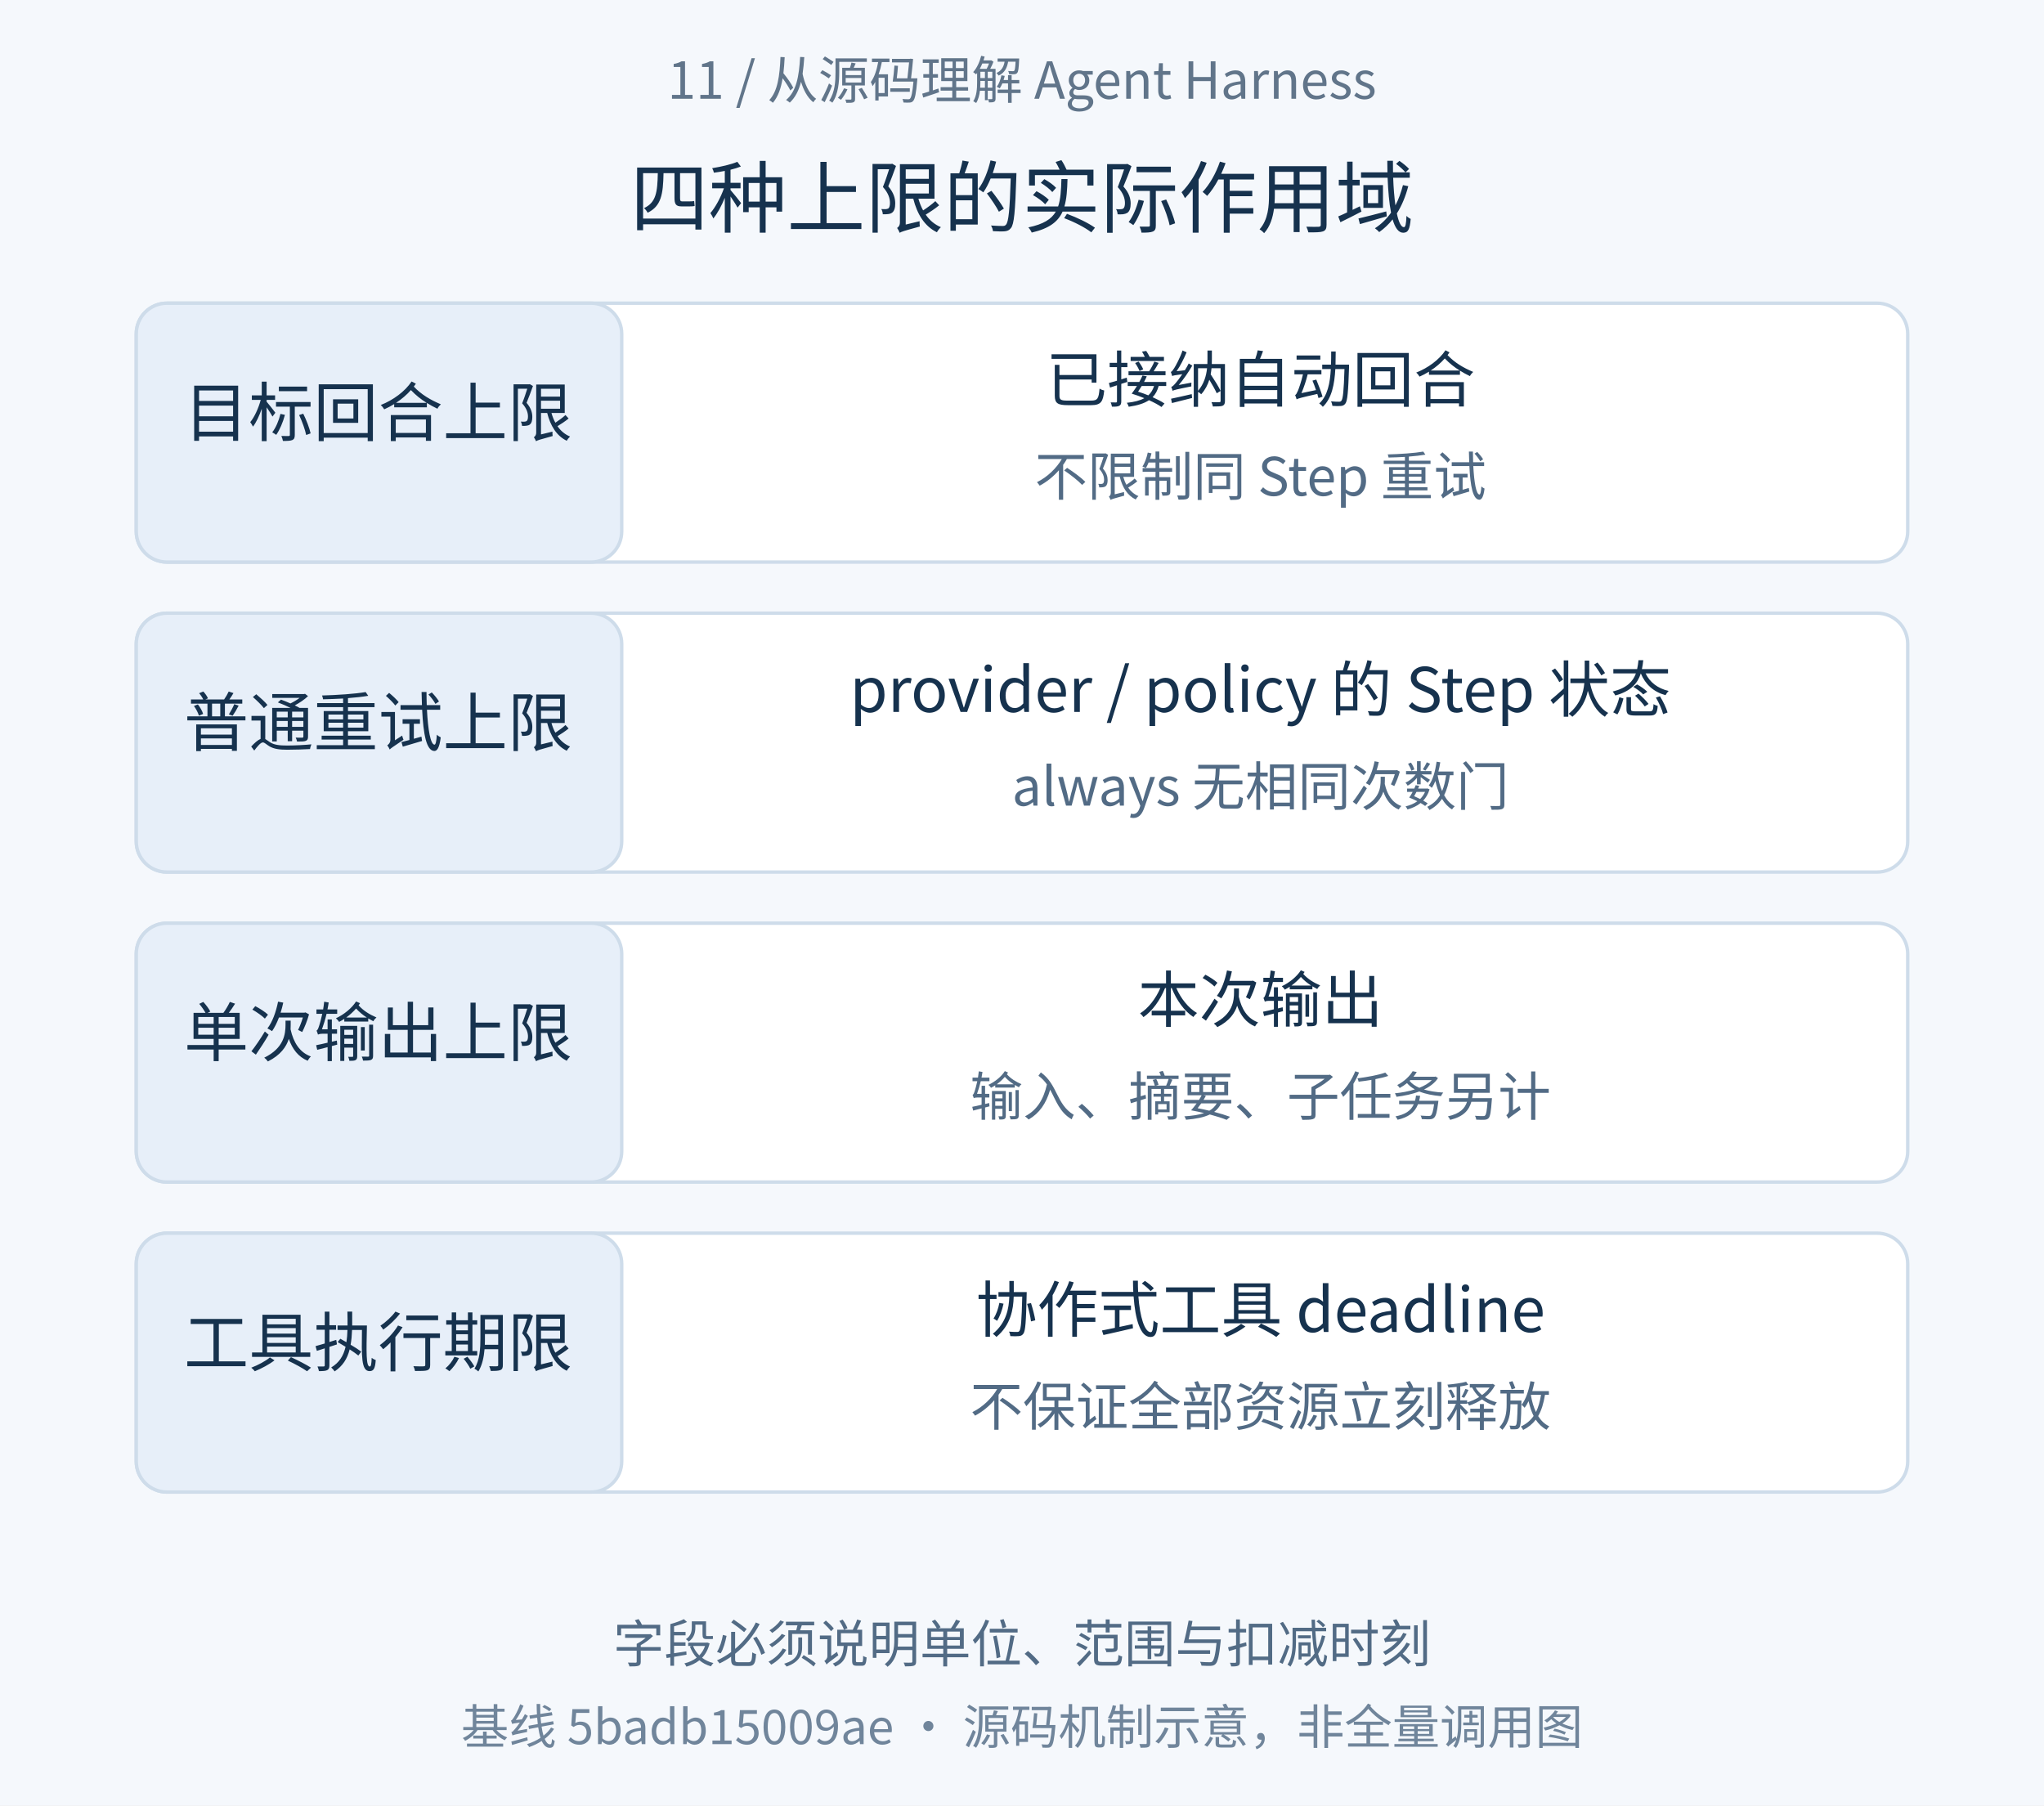
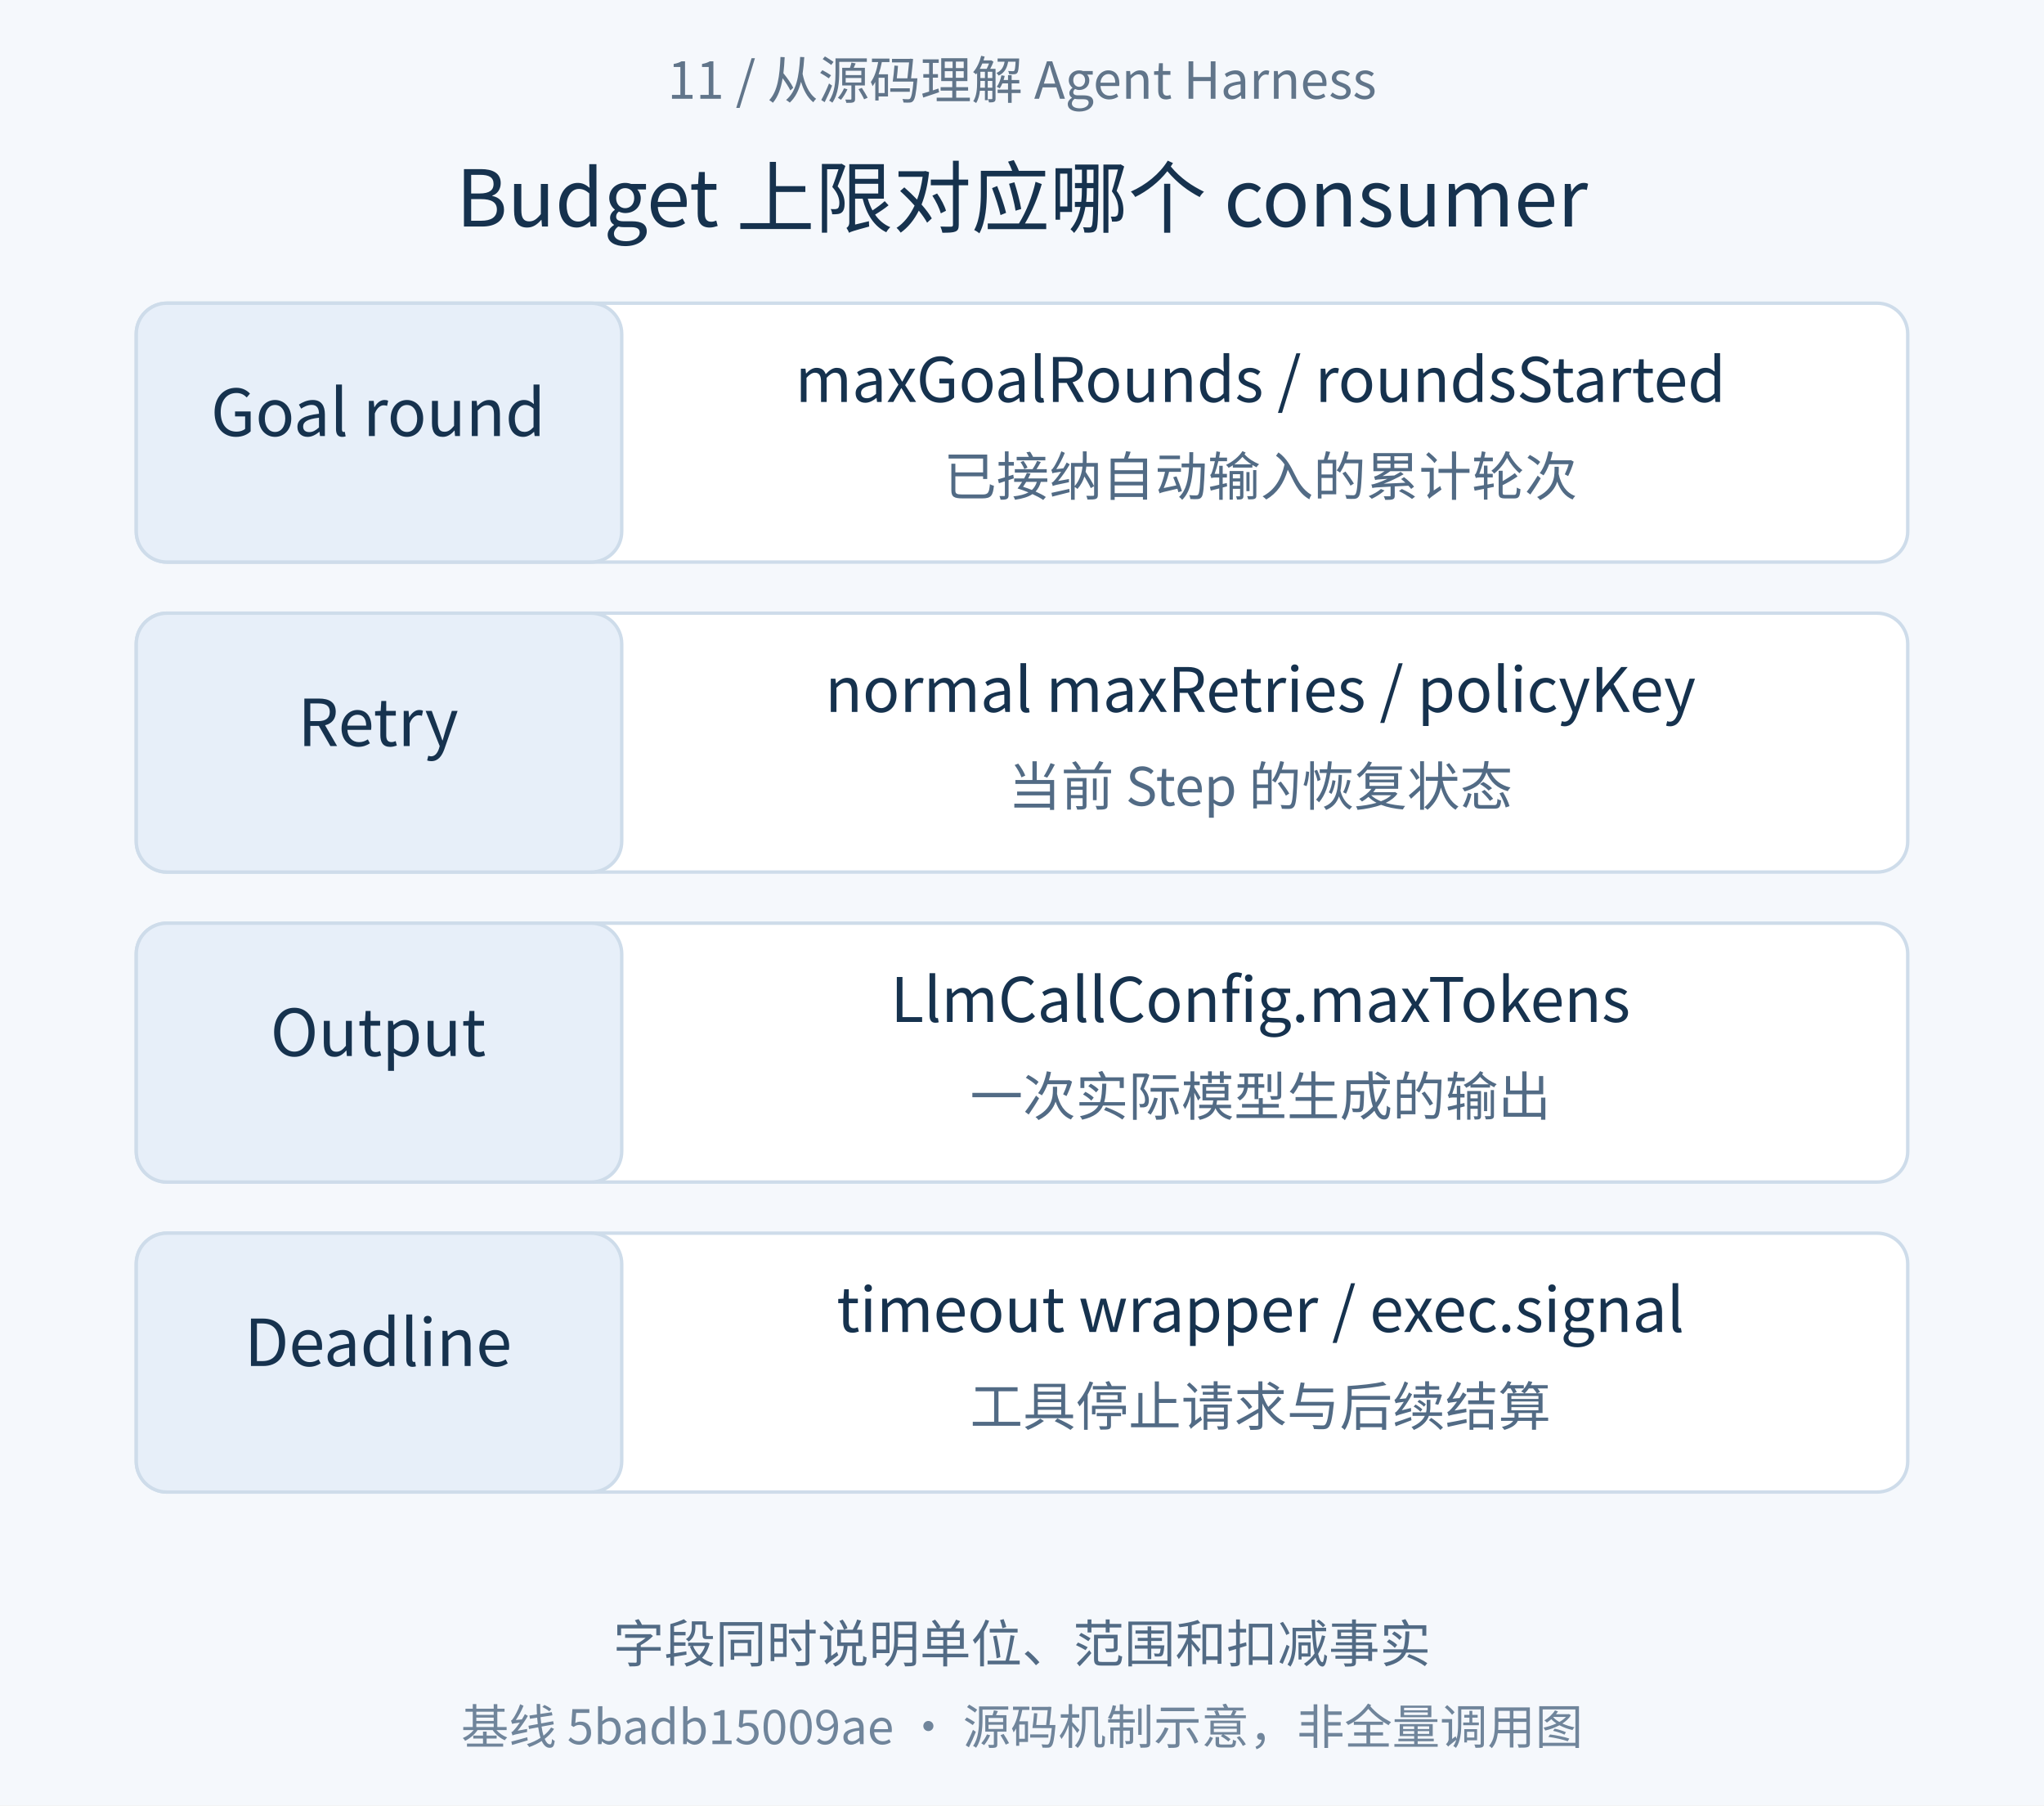
<svg xmlns="http://www.w3.org/2000/svg" width="1200" height="1060" viewBox="0 0 1200 1060">
  <rect width="100%" height="100%" fill="#f5f8fc" />
  <text x="600" y="58" text-anchor="middle" font-family="Heiti SC, PingFang SC, Noto Sans CJK SC, sans-serif" font-size="30" fill="#61758a">11 / 从源码理解 Agent Harness</text>
-   <text x="600" y="133" text-anchor="middle" font-family="Heiti SC, PingFang SC, Noto Sans CJK SC, sans-serif" font-size="46" fill="#16324e">四种上限的实际作用域</text>
+   <text x="600" y="133" text-anchor="middle" font-family="Heiti SC, PingFang SC, Noto Sans CJK SC, sans-serif" font-size="46" fill="#16324e">Budget 上限对应哪个 consumer</text>
  <rect x="80" y="178" width="1040" height="152" rx="18" fill="#ffffff" stroke="#cedcea" stroke-width="2" />
  <rect x="80" y="178" width="285" height="152" rx="18" fill="#e7eff9" stroke="#cedcea" stroke-width="2" />
-   <text x="222" y="256" text-anchor="middle" font-family="Heiti SC, PingFang SC, Noto Sans CJK SC, sans-serif" font-size="38" fill="#16324e">目标回合上限</text>
-   <text x="740" y="236" text-anchor="middle" font-family="Heiti SC, PingFang SC, Noto Sans CJK SC, sans-serif" font-size="36" fill="#16324e">已接纳自动回合</text>
-   <text x="740" y="291" text-anchor="middle" font-family="Heiti SC, PingFang SC, Noto Sans CJK SC, sans-serif" font-size="31" fill="#526b85">不限制同 Step 重试</text>
+   <text x="222" y="256" text-anchor="middle" font-family="Heiti SC, PingFang SC, Noto Sans CJK SC, sans-serif" font-size="38" fill="#16324e">Goal round</text>
+   <text x="740" y="236" text-anchor="middle" font-family="Heiti SC, PingFang SC, Noto Sans CJK SC, sans-serif" font-size="36" fill="#16324e">maxGoalRounds / roundsStarted</text>
+   <text x="740" y="291" text-anchor="middle" font-family="Heiti SC, PingFang SC, Noto Sans CJK SC, sans-serif" font-size="31" fill="#526b85">已接纳自动输入的累计轮次</text>
  <rect x="80" y="360" width="1040" height="152" rx="18" fill="#ffffff" stroke="#cedcea" stroke-width="2" />
  <rect x="80" y="360" width="285" height="152" rx="18" fill="#e7eff9" stroke="#cedcea" stroke-width="2" />
-   <text x="222" y="438" text-anchor="middle" font-family="Heiti SC, PingFang SC, Noto Sans CJK SC, sans-serif" font-size="38" fill="#16324e">普通重试上限</text>
-   <text x="740" y="418" text-anchor="middle" font-family="Heiti SC, PingFang SC, Noto Sans CJK SC, sans-serif" font-size="36" fill="#16324e">provider / policy 的 Step 状态</text>
-   <text x="740" y="473" text-anchor="middle" font-family="Heiti SC, PingFang SC, Noto Sans CJK SC, sans-serif" font-size="31" fill="#526b85">always 无相同次数门</text>
+   <text x="222" y="438" text-anchor="middle" font-family="Heiti SC, PingFang SC, Noto Sans CJK SC, sans-serif" font-size="38" fill="#16324e">Retry</text>
+   <text x="740" y="418" text-anchor="middle" font-family="Heiti SC, PingFang SC, Noto Sans CJK SC, sans-serif" font-size="36" fill="#16324e">normal maxRetries / policyKey</text>
+   <text x="740" y="473" text-anchor="middle" font-family="Heiti SC, PingFang SC, Noto Sans CJK SC, sans-serif" font-size="31" fill="#526b85">当前 Step 的恢复状态</text>
  <rect x="80" y="542" width="1040" height="152" rx="18" fill="#ffffff" stroke="#cedcea" stroke-width="2" />
  <rect x="80" y="542" width="285" height="152" rx="18" fill="#e7eff9" stroke="#cedcea" stroke-width="2" />
-   <text x="222" y="620" text-anchor="middle" font-family="Heiti SC, PingFang SC, Noto Sans CJK SC, sans-serif" font-size="38" fill="#16324e">单次输出上限</text>
-   <text x="740" y="600" text-anchor="middle" font-family="Heiti SC, PingFang SC, Noto Sans CJK SC, sans-serif" font-size="36" fill="#16324e">本次输出</text>
-   <text x="740" y="655" text-anchor="middle" font-family="Heiti SC, PingFang SC, Noto Sans CJK SC, sans-serif" font-size="31" fill="#526b85">输入、摘要、子任务另计</text>
+   <text x="222" y="620" text-anchor="middle" font-family="Heiti SC, PingFang SC, Noto Sans CJK SC, sans-serif" font-size="38" fill="#16324e">Output</text>
+   <text x="740" y="600" text-anchor="middle" font-family="Heiti SC, PingFang SC, Noto Sans CJK SC, sans-serif" font-size="36" fill="#16324e">LlmCallConfig.maxTokens</text>
+   <text x="740" y="655" text-anchor="middle" font-family="Heiti SC, PingFang SC, Noto Sans CJK SC, sans-serif" font-size="31" fill="#526b85">一次实际模型生成的输出</text>
  <rect x="80" y="724" width="1040" height="152" rx="18" fill="#ffffff" stroke="#cedcea" stroke-width="2" />
  <rect x="80" y="724" width="285" height="152" rx="18" fill="#e7eff9" stroke="#cedcea" stroke-width="2" />
-   <text x="222" y="802" text-anchor="middle" font-family="Heiti SC, PingFang SC, Noto Sans CJK SC, sans-serif" font-size="38" fill="#16324e">工具执行期限</text>
-   <text x="740" y="782" text-anchor="middle" font-family="Heiti SC, PingFang SC, Noto Sans CJK SC, sans-serif" font-size="36" fill="#16324e">协作式工具 deadline</text>
-   <text x="740" y="837" text-anchor="middle" font-family="Heiti SC, PingFang SC, Noto Sans CJK SC, sans-serif" font-size="31" fill="#526b85">不保证全部资源立刻释放</text>
-   <text x="600" y="976" text-anchor="middle" font-family="Heiti SC, PingFang SC, Noto Sans CJK SC, sans-serif" font-size="30" fill="#526b85">字段必须说明单位、范围与扣减时刻</text>
+   <text x="222" y="802" text-anchor="middle" font-family="Heiti SC, PingFang SC, Noto Sans CJK SC, sans-serif" font-size="38" fill="#16324e">Deadline</text>
+   <text x="740" y="782" text-anchor="middle" font-family="Heiti SC, PingFang SC, Noto Sans CJK SC, sans-serif" font-size="36" fill="#16324e">timeout wrapper / exec.signal</text>
+   <text x="740" y="837" text-anchor="middle" font-family="Heiti SC, PingFang SC, Noto Sans CJK SC, sans-serif" font-size="31" fill="#526b85">工具停止请求与后续结算</text>
+   <text x="600" y="976" text-anchor="middle" font-family="Heiti SC, PingFang SC, Noto Sans CJK SC, sans-serif" font-size="30" fill="#526b85">字段同时说明单位、范围和扣减事实</text>
  <text x="600" y="1024" text-anchor="middle" font-family="Heiti SC, PingFang SC, Noto Sans CJK SC, sans-serif" font-size="28" fill="#70859b">基线 5badb15009ae · 源码机制示意，非全量调用图</text>
</svg>
